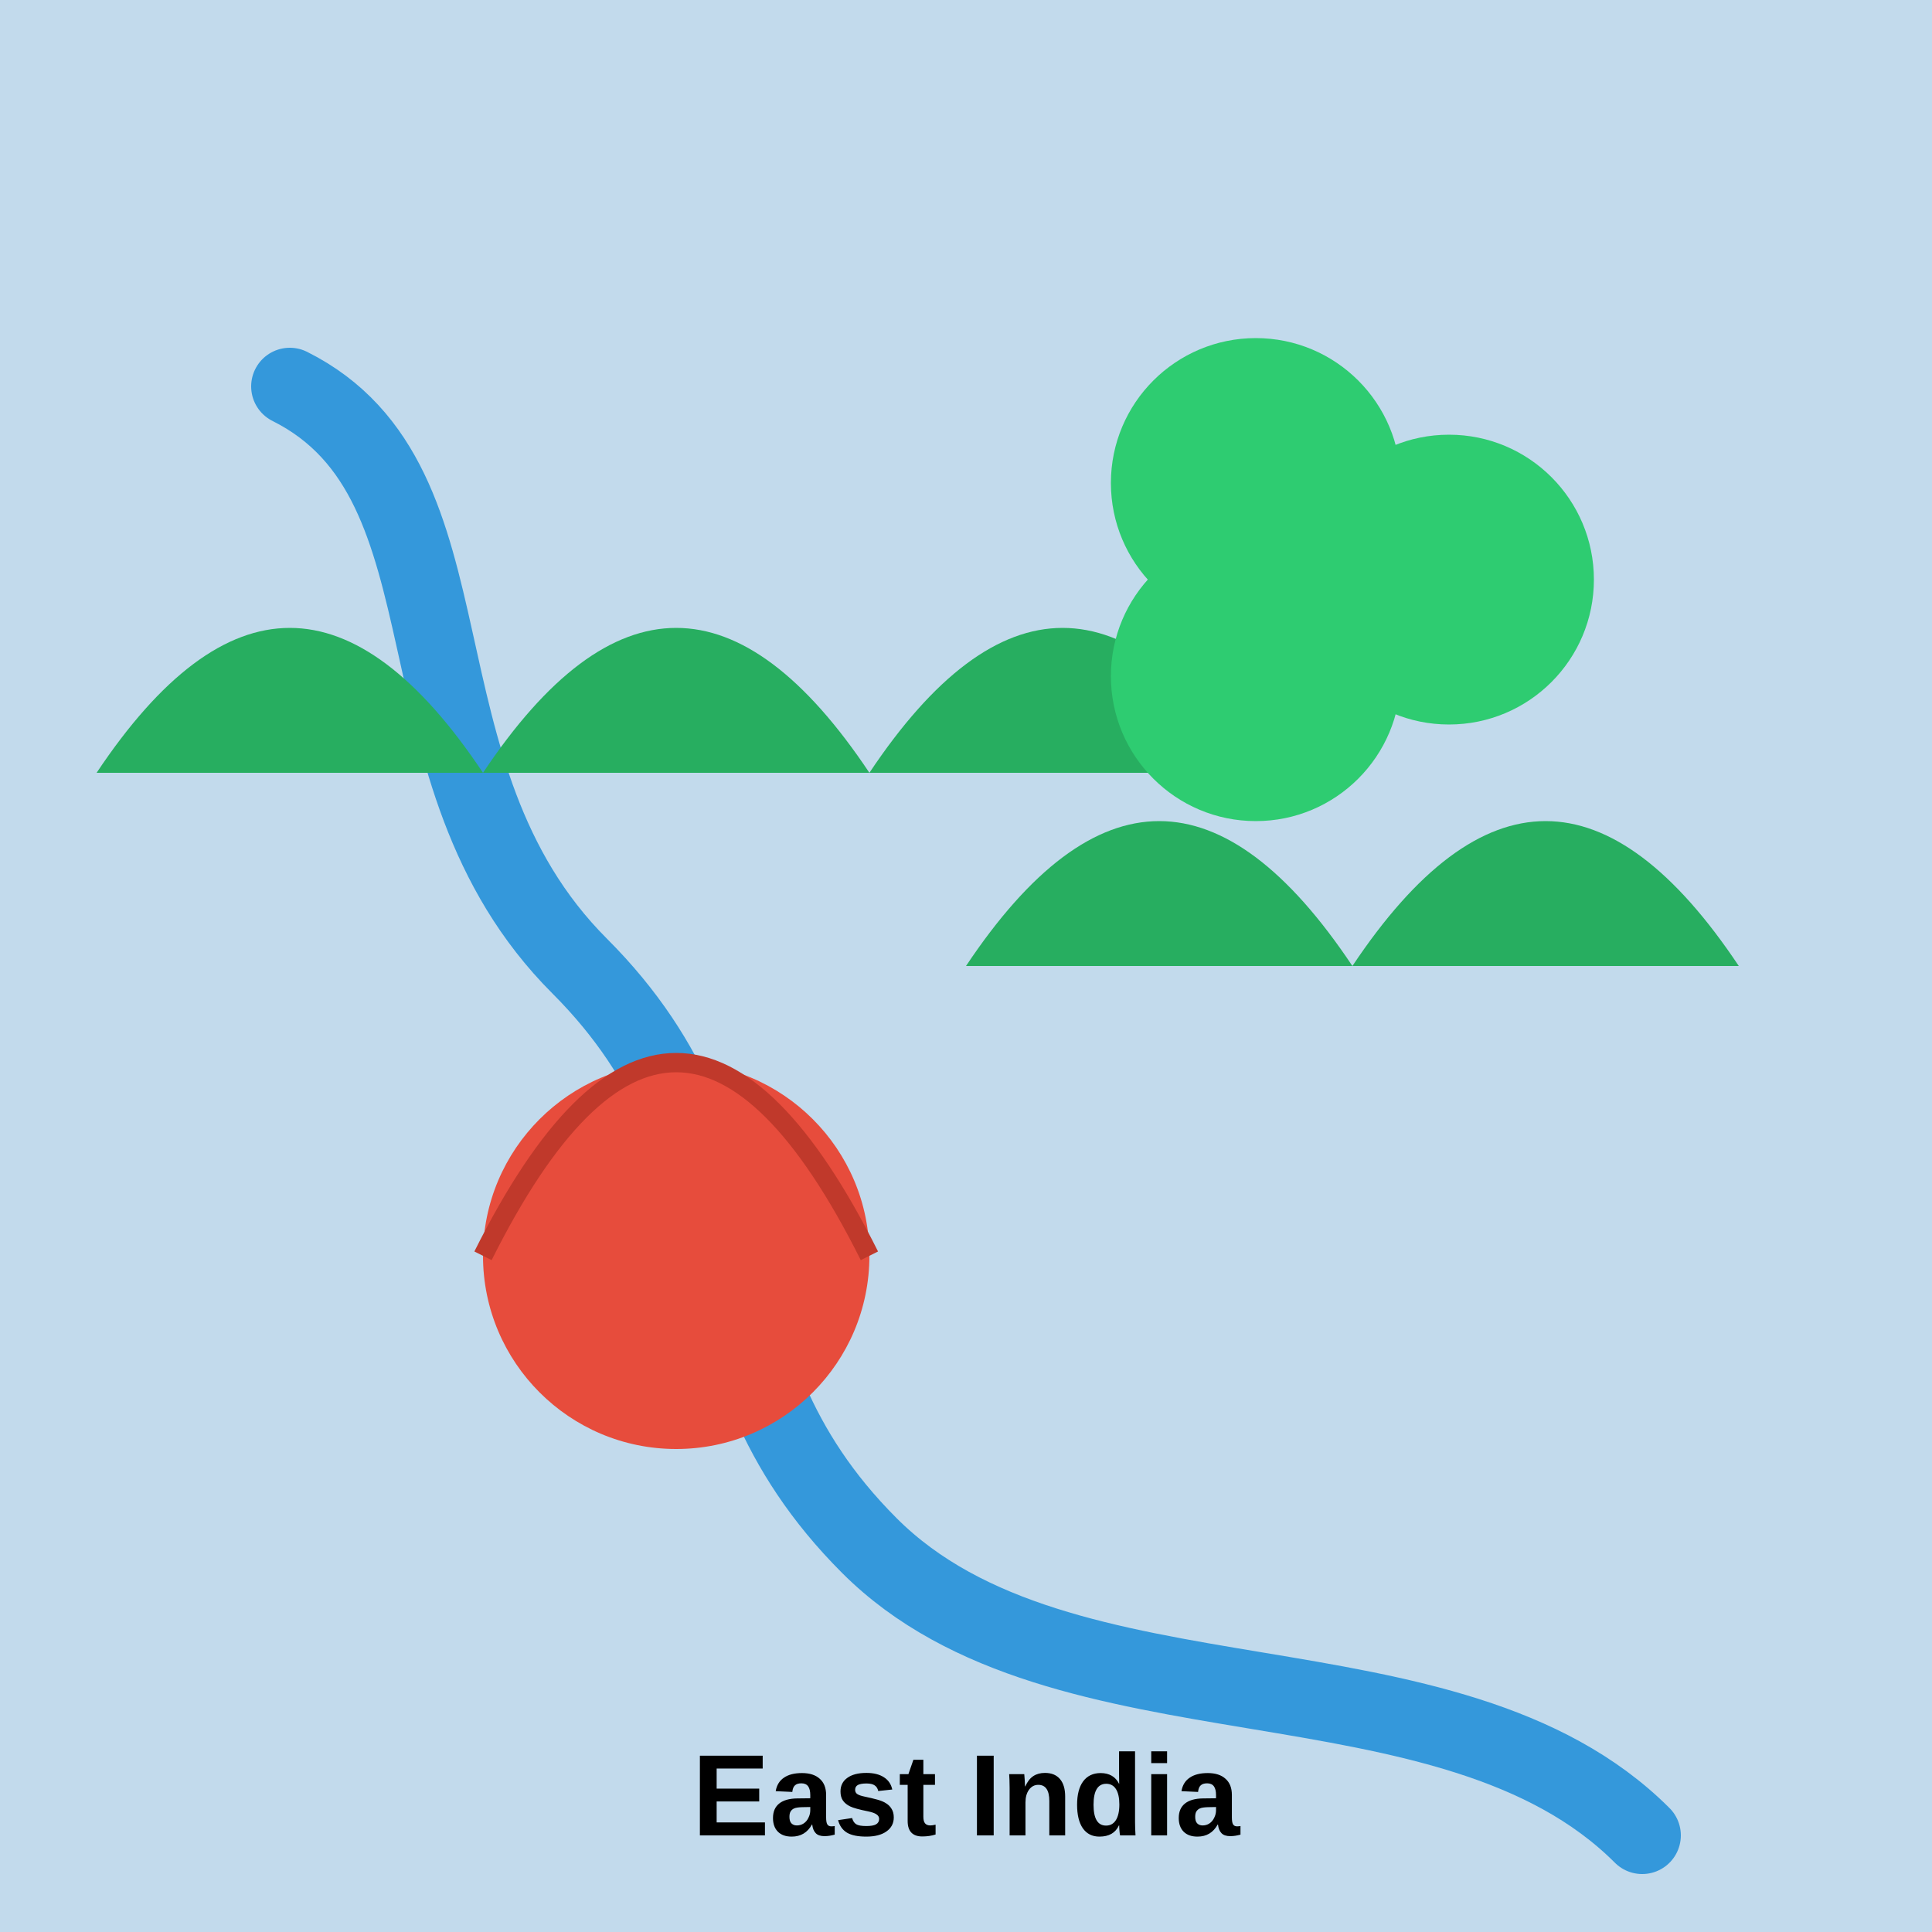
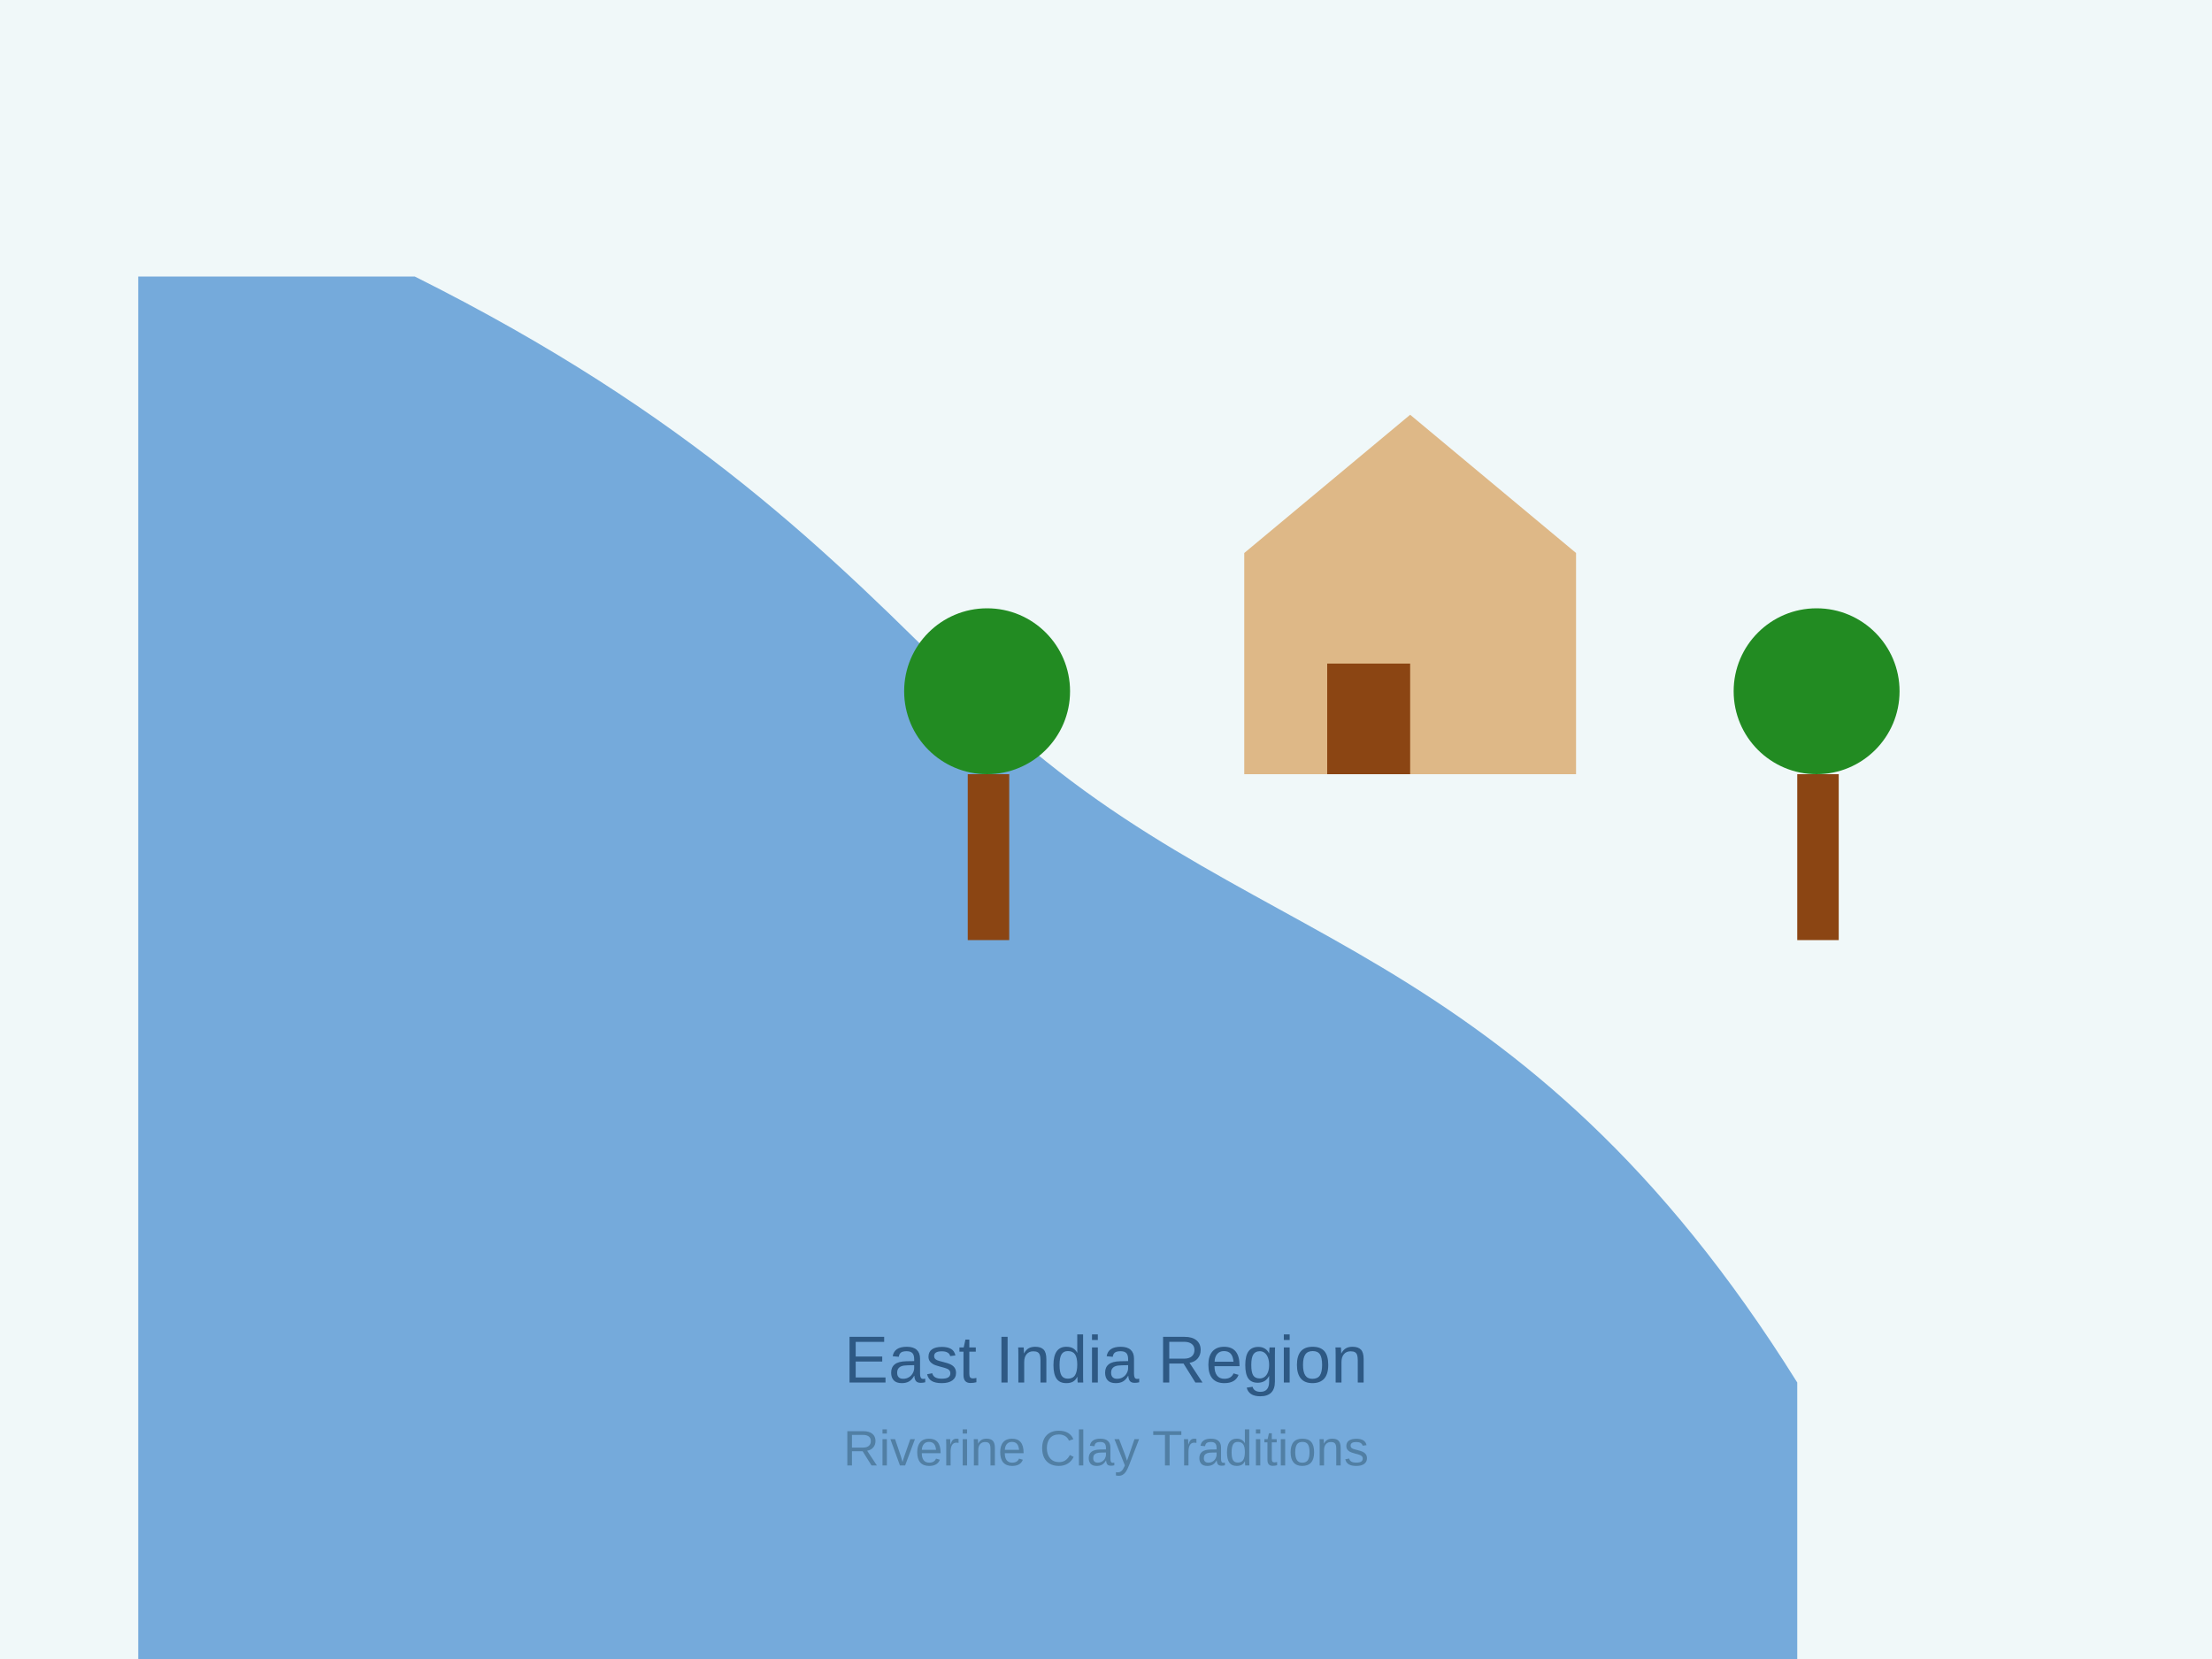
- <svg xmlns="http://www.w3.org/2000/svg" viewBox="0 0 200 200">
-   <rect width="200" height="200" fill="#c2daec" />
-   <path d="M30,40 C50,50 40,80 60,100 C80,120 70,140 90,160 C110,180 150,170 170,190" fill="none" stroke="#3498db" stroke-width="8" stroke-linecap="round" />
-   <path d="M10,80 Q30,50 50,80 Q70,50 90,80 Q110,50 130,80 Z" fill="#27ae60" />
-   <path d="M100,100 Q120,70 140,100 Q160,70 180,100 Z" fill="#27ae60" />
-   <circle cx="70" cy="130" r="20" fill="#e74c3c" />
-   <path d="M50,130 Q70,90 90,130" fill="none" stroke="#c0392b" stroke-width="2" />
-   <circle cx="130" cy="50" r="15" fill="#2ecc71" />
-   <circle cx="150" cy="60" r="15" fill="#2ecc71" />
-   <circle cx="130" cy="70" r="15" fill="#2ecc71" />
-   <text x="100" y="190" text-anchor="middle" font-family="Arial" font-size="12" font-weight="bold">East India</text>
+ <svg xmlns="http://www.w3.org/2000/svg" width="800" height="600">
+   <rect width="100%" height="100%" fill="#f0f8f9" />
+   <path d="M150,100 C250,150 300,200 350,250 C400,300 450,320 500,350 C550,380 600,420 650,500 L650,600 L50,600 L50,100 Z" fill="#75AADB" />
+   <rect x="450" y="200" width="120" height="80" fill="#DEB887" />
+   <polygon points="450,200 510,150 570,200" fill="#DEB887" />
+   <rect x="480" y="240" width="30" height="40" fill="#8B4513" />
+   <rect x="350" y="280" width="15" height="60" fill="#8B4513" />
+   <circle cx="357" cy="250" r="30" fill="#228B22" />
+   <rect x="650" y="280" width="15" height="60" fill="#8B4513" />
+   <circle cx="657" cy="250" r="30" fill="#228B22" />
+   <text x="400" y="500" font-family="Arial" font-size="24" text-anchor="middle" fill="#2E5984">East India Region</text>
+   <text x="400" y="530" font-family="Arial" font-size="18" text-anchor="middle" fill="#517fa4">Riverine Clay Traditions</text>
</svg>
